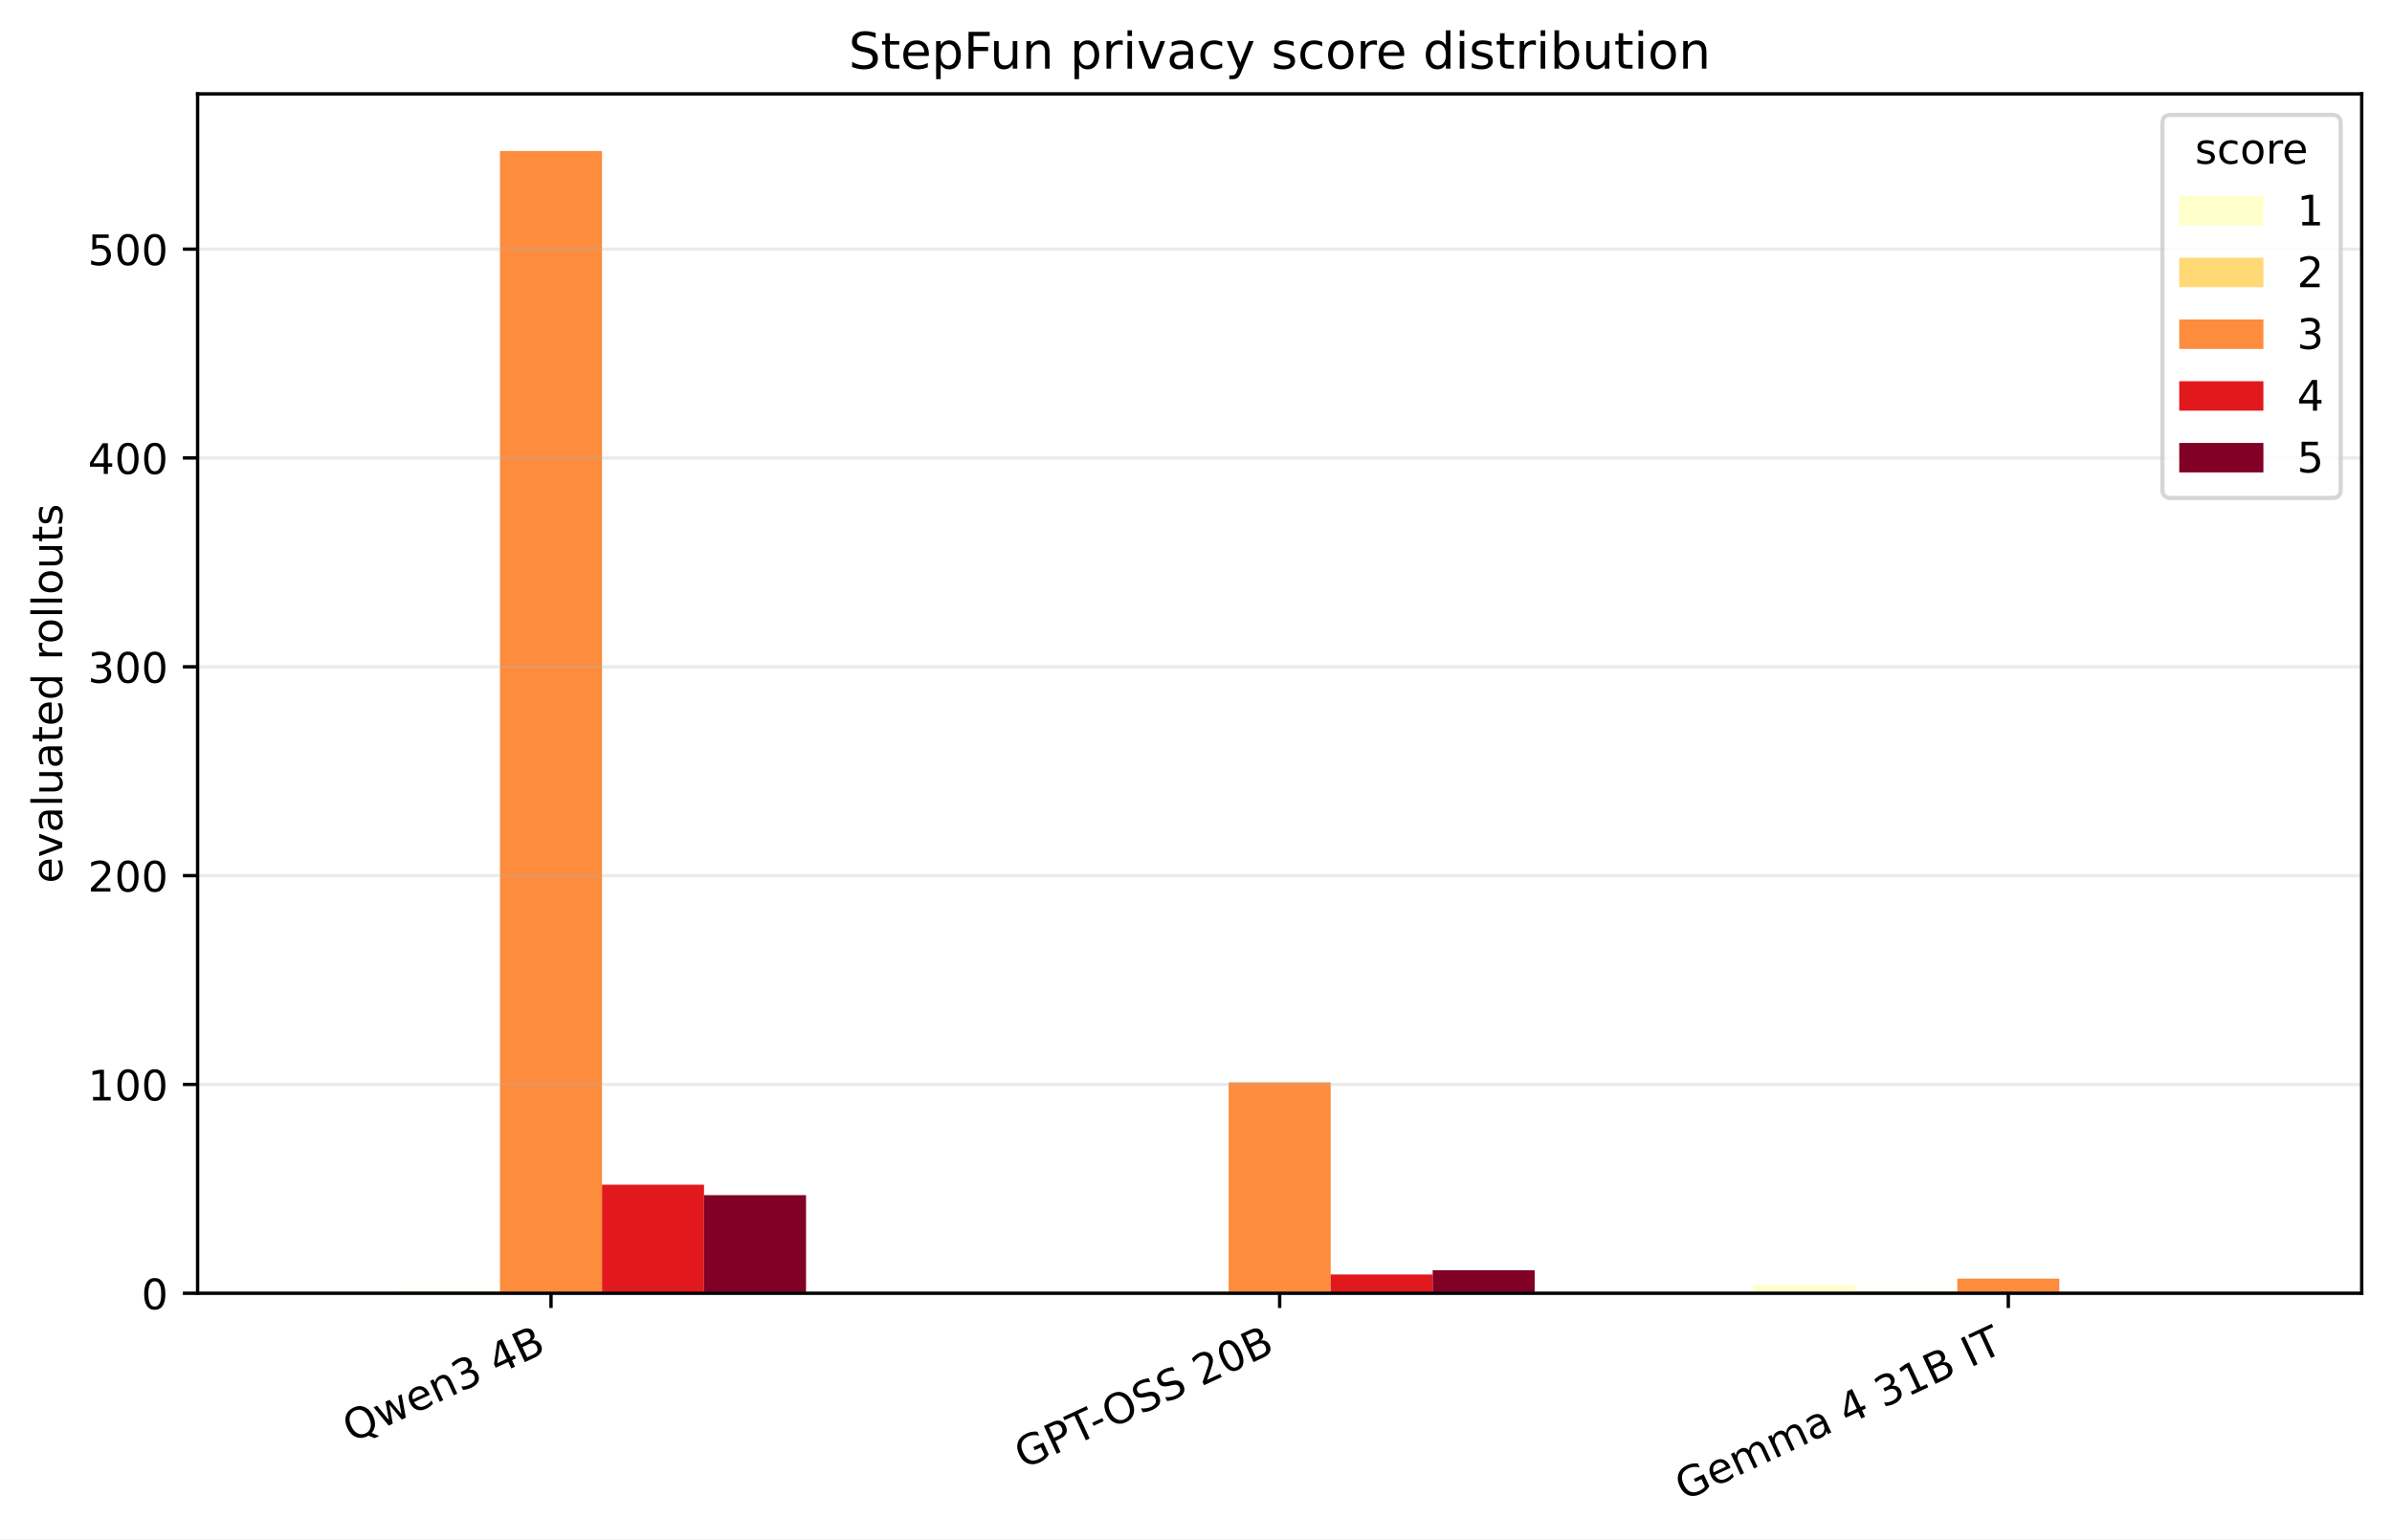
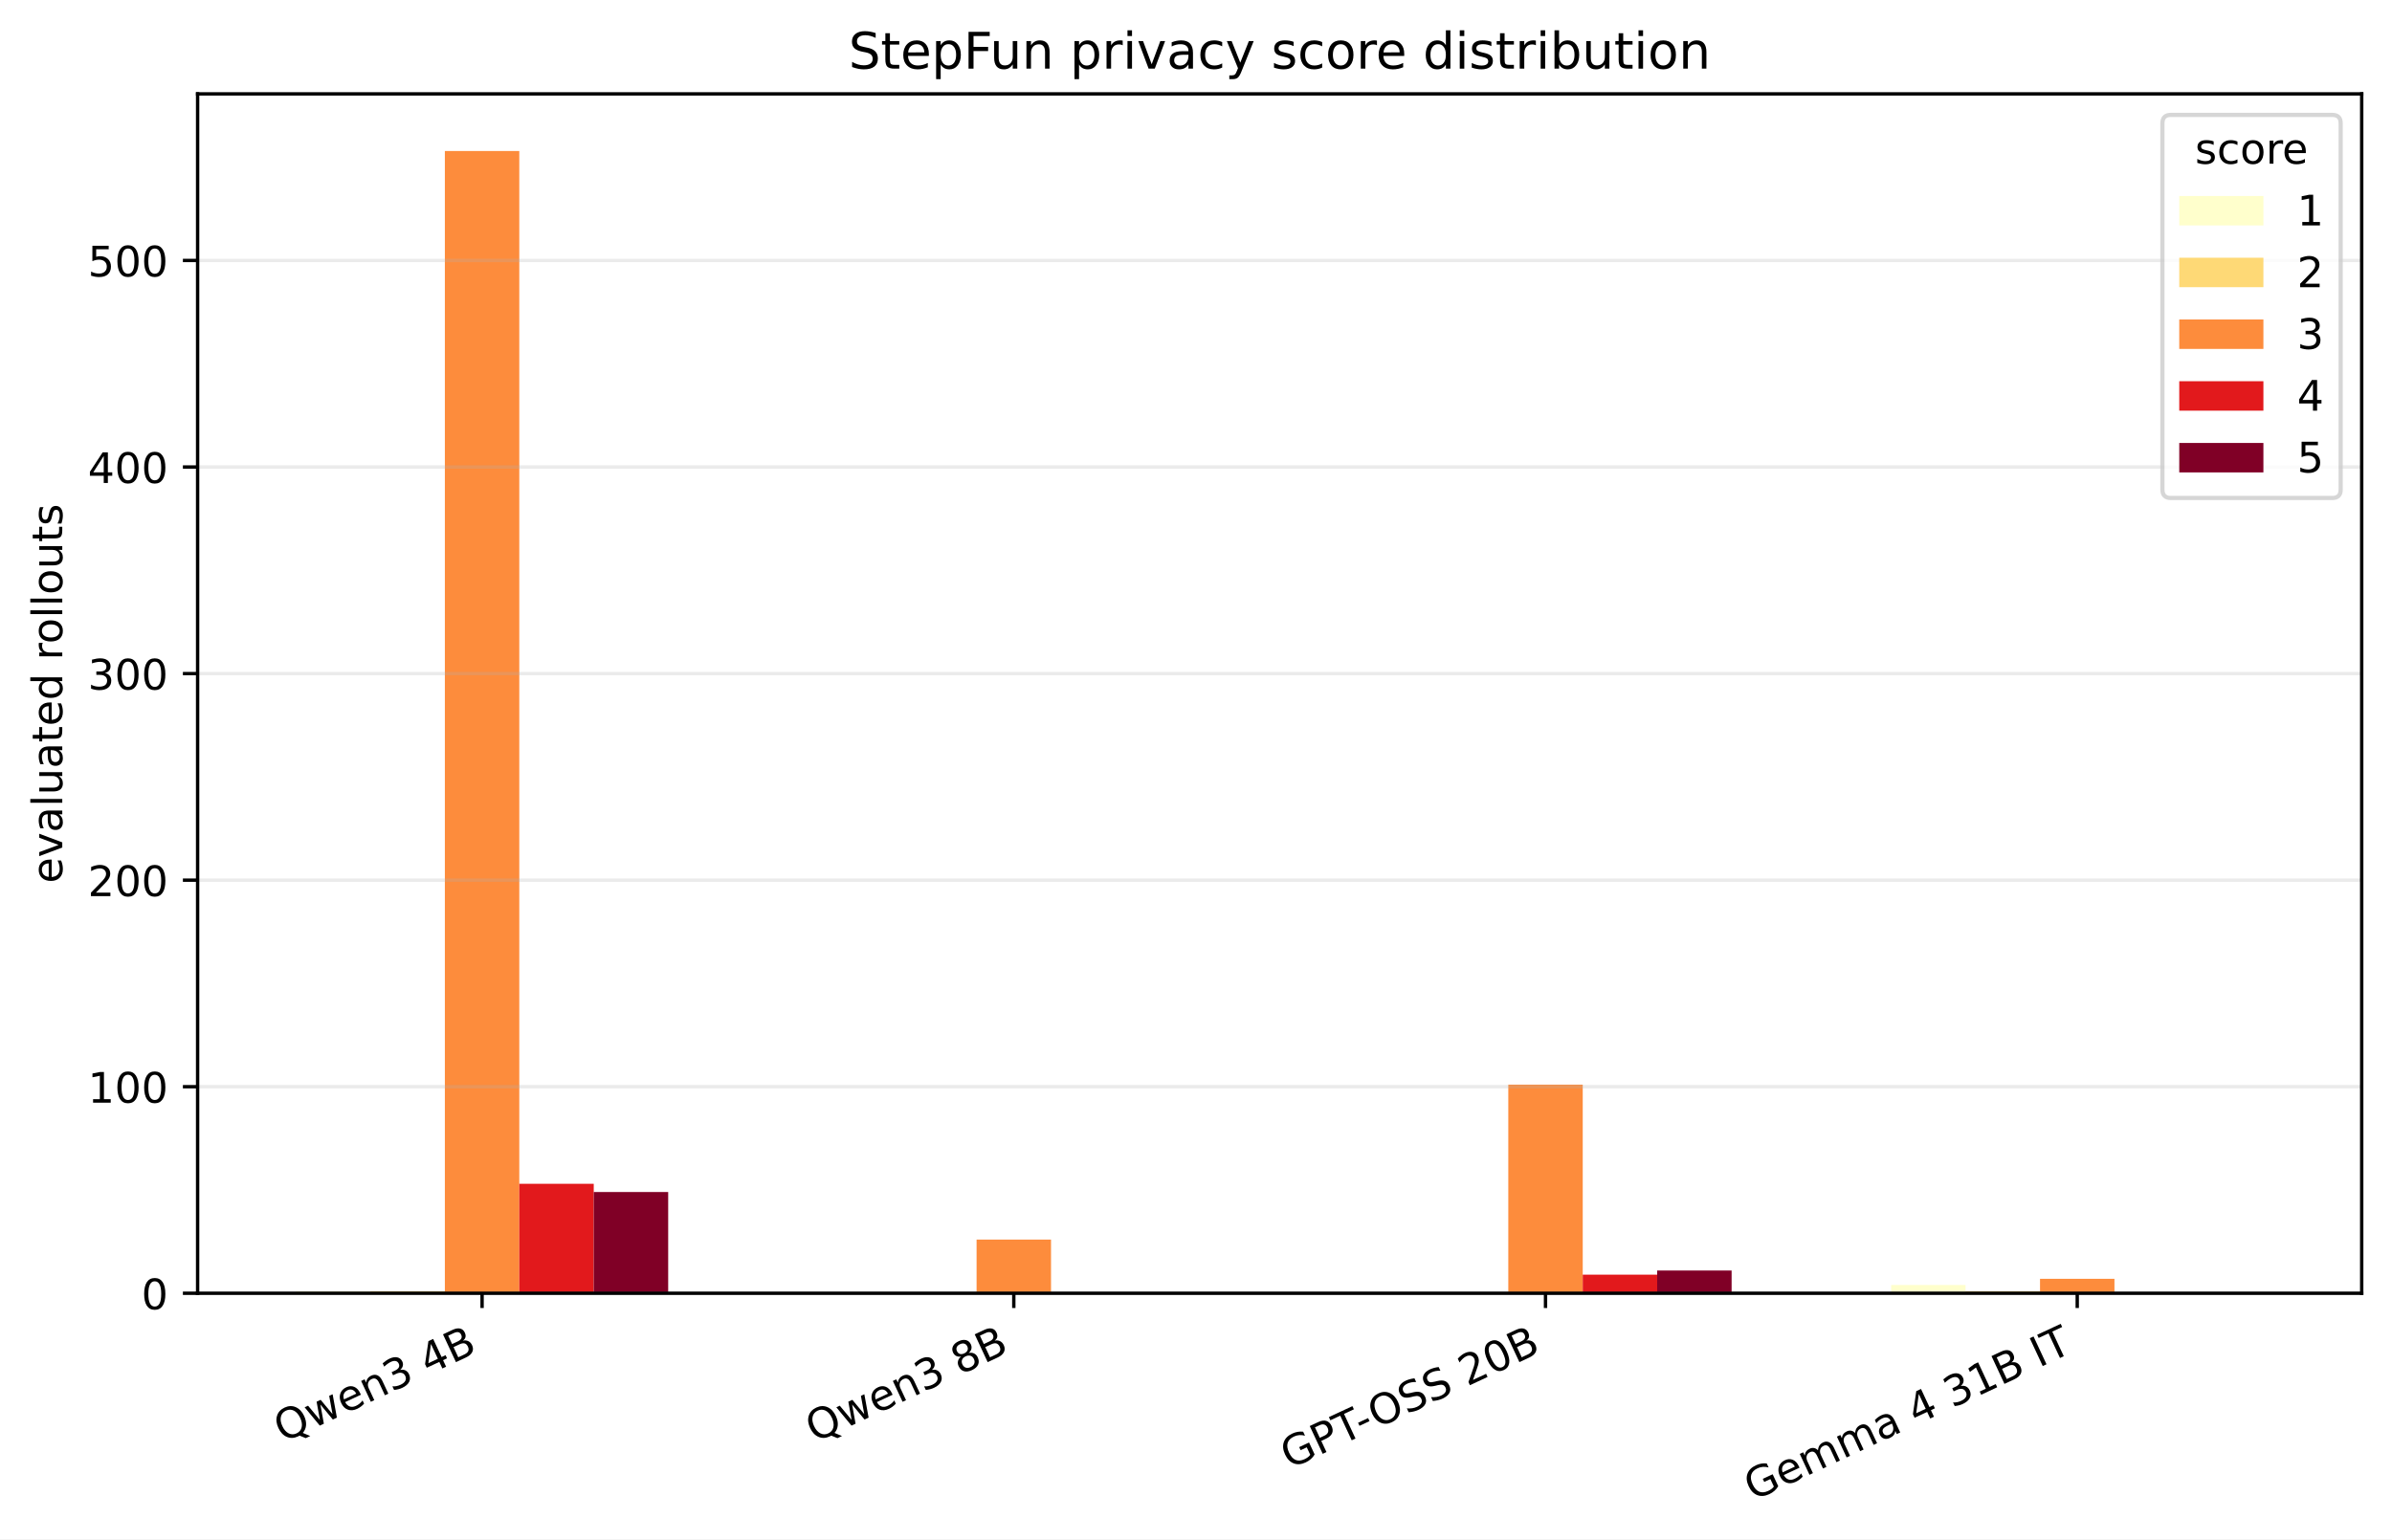
<svg xmlns="http://www.w3.org/2000/svg" xmlns:xlink="http://www.w3.org/1999/xlink" width="568.496pt" height="365.946pt" viewBox="0 0 568.496 365.946" version="1.1">
  <defs>
    <style type="text/css">*{stroke-linejoin: round; stroke-linecap: butt}</style>
  </defs>
  <g id="figure_1">
    <g id="patch_1">
      <path d="M 0 365.946 L 568.496 365.946 L 568.496 0 L 0 0 z " style="fill: #ffffff" />
    </g>
    <g id="axes_1">
      <g id="patch_2">
        <path d="M 46.966 307.453 L 561.296 307.453 L 561.296 22.318 L 46.966 22.318 z " style="fill: #ffffff" />
      </g>
      <g id="patch_3">
-         <path d="M 70.344 307.453 L 94.589 307.453 L 94.589 306.957 L 70.344 306.957 z " clip-path="url(#p5e7001d2d5)" style="fill: #ffffcc" />
+         <path d="M 70.344 307.453 L 88.036 307.453 L 88.036 306.962 L 70.344 306.962 z " clip-path="url(#p0db8770917)" style="fill: #ffffcc" />
      </g>
      <g id="patch_4">
-         <path d="M 243.519 307.453 L 267.764 307.453 L 267.764 307.453 L 243.519 307.453 z " clip-path="url(#p5e7001d2d5)" style="fill: #ffffcc" />
+         <path d="M 196.715 307.453 L 214.407 307.453 L 214.407 307.453 L 196.715 307.453 z " clip-path="url(#p0db8770917)" style="fill: #ffffcc" />
      </g>
      <g id="patch_5">
-         <path d="M 416.694 307.453 L 440.939 307.453 L 440.939 305.468 L 416.694 305.468 z " clip-path="url(#p5e7001d2d5)" style="fill: #ffffcc" />
+         <path d="M 323.086 307.453 L 340.778 307.453 L 340.778 307.453 L 323.086 307.453 z " clip-path="url(#p0db8770917)" style="fill: #ffffcc" />
      </g>
      <g id="patch_6">
-         <path d="M 94.589 307.453 L 118.833 307.453 L 118.833 306.957 L 94.589 306.957 z " clip-path="url(#p5e7001d2d5)" style="fill: #fed976" />
+         <path d="M 449.457 307.453 L 467.149 307.453 L 467.149 305.489 L 449.457 305.489 z " clip-path="url(#p0db8770917)" style="fill: #ffffcc" />
      </g>
      <g id="patch_7">
-         <path d="M 267.764 307.453 L 292.008 307.453 L 292.008 307.453 L 267.764 307.453 z " clip-path="url(#p5e7001d2d5)" style="fill: #fed976" />
+         <path d="M 88.036 307.453 L 105.728 307.453 L 105.728 306.962 L 88.036 306.962 z " clip-path="url(#p0db8770917)" style="fill: #fed976" />
      </g>
      <g id="patch_8">
-         <path d="M 440.939 307.453 L 465.183 307.453 L 465.183 306.957 L 440.939 306.957 z " clip-path="url(#p5e7001d2d5)" style="fill: #fed976" />
+         <path d="M 214.407 307.453 L 232.099 307.453 L 232.099 307.453 L 214.407 307.453 z " clip-path="url(#p0db8770917)" style="fill: #fed976" />
      </g>
      <g id="patch_9">
-         <path d="M 118.833 307.453 L 143.078 307.453 L 143.078 35.896 L 118.833 35.896 z " clip-path="url(#p5e7001d2d5)" style="fill: #fd8c3c" />
+         <path d="M 340.778 307.453 L 358.47 307.453 L 358.47 307.453 L 340.778 307.453 z " clip-path="url(#p0db8770917)" style="fill: #fed976" />
      </g>
      <g id="patch_10">
-         <path d="M 292.008 307.453 L 316.253 307.453 L 316.253 257.312 L 292.008 257.312 z " clip-path="url(#p5e7001d2d5)" style="fill: #fd8c3c" />
+         <path d="M 467.149 307.453 L 484.841 307.453 L 484.841 306.962 L 467.149 306.962 z " clip-path="url(#p0db8770917)" style="fill: #fed976" />
      </g>
      <g id="patch_11">
-         <path d="M 465.183 307.453 L 489.428 307.453 L 489.428 303.978 L 465.183 303.978 z " clip-path="url(#p5e7001d2d5)" style="fill: #fd8c3c" />
+         <path d="M 105.728 307.453 L 123.42 307.453 L 123.42 35.896 L 105.728 35.896 z " clip-path="url(#p0db8770917)" style="fill: #fd8c3c" />
      </g>
      <g id="patch_12">
-         <path d="M 143.078 307.453 L 167.322 307.453 L 167.322 281.638 L 143.078 281.638 z " clip-path="url(#p5e7001d2d5)" style="fill: #e2191c" />
+         <path d="M 232.099 307.453 L 249.791 307.453 L 249.791 294.686 L 232.099 294.686 z " clip-path="url(#p0db8770917)" style="fill: #fd8c3c" />
      </g>
      <g id="patch_13">
-         <path d="M 316.253 307.453 L 340.497 307.453 L 340.497 302.985 L 316.253 302.985 z " clip-path="url(#p5e7001d2d5)" style="fill: #e2191c" />
+         <path d="M 358.47 307.453 L 376.162 307.453 L 376.162 257.856 L 358.47 257.856 z " clip-path="url(#p0db8770917)" style="fill: #fd8c3c" />
      </g>
      <g id="patch_14">
-         <path d="M 489.428 307.453 L 513.672 307.453 L 513.672 307.453 L 489.428 307.453 z " clip-path="url(#p5e7001d2d5)" style="fill: #e2191c" />
+         <path d="M 484.841 307.453 L 502.533 307.453 L 502.533 304.016 L 484.841 304.016 z " clip-path="url(#p0db8770917)" style="fill: #fd8c3c" />
      </g>
      <g id="patch_15">
-         <path d="M 167.322 307.453 L 191.567 307.453 L 191.567 284.12 L 167.322 284.12 z " clip-path="url(#p5e7001d2d5)" style="fill: #800026" />
+         <path d="M 123.42 307.453 L 141.112 307.453 L 141.112 281.427 L 123.42 281.427 z " clip-path="url(#p0db8770917)" style="fill: #e2191c" />
      </g>
      <g id="patch_16">
-         <path d="M 340.497 307.453 L 364.742 307.453 L 364.742 301.992 L 340.497 301.992 z " clip-path="url(#p5e7001d2d5)" style="fill: #800026" />
+         <path d="M 249.791 307.453 L 267.483 307.453 L 267.483 307.453 L 249.791 307.453 z " clip-path="url(#p0db8770917)" style="fill: #e2191c" />
      </g>
      <g id="patch_17">
-         <path d="M 513.672 307.453 L 537.917 307.453 L 537.917 307.453 L 513.672 307.453 z " clip-path="url(#p5e7001d2d5)" style="fill: #800026" />
+         <path d="M 376.162 307.453 L 393.854 307.453 L 393.854 303.034 L 376.162 303.034 z " clip-path="url(#p0db8770917)" style="fill: #e2191c" />
+       </g>
+       <g id="patch_18">
+         <path d="M 502.533 307.453 L 520.225 307.453 L 520.225 307.453 L 502.533 307.453 z " clip-path="url(#p0db8770917)" style="fill: #e2191c" />
+       </g>
+       <g id="patch_19">
+         <path d="M 141.112 307.453 L 158.804 307.453 L 158.804 283.391 L 141.112 283.391 z " clip-path="url(#p0db8770917)" style="fill: #800026" />
+       </g>
+       <g id="patch_20">
+         <path d="M 267.483 307.453 L 285.175 307.453 L 285.175 307.453 L 267.483 307.453 z " clip-path="url(#p0db8770917)" style="fill: #800026" />
+       </g>
+       <g id="patch_21">
+         <path d="M 393.854 307.453 L 411.546 307.453 L 411.546 302.052 L 393.854 302.052 z " clip-path="url(#p0db8770917)" style="fill: #800026" />
+       </g>
+       <g id="patch_22">
+         <path d="M 520.225 307.453 L 537.917 307.453 L 537.917 307.453 L 520.225 307.453 z " clip-path="url(#p0db8770917)" style="fill: #800026" />
      </g>
      <g id="matplotlib.axis_1">
        <g id="xtick_1">
          <g id="line2d_1">
            <defs>
-               <path id="m8b699b1a7e" d="M 0 0 L 0 3.5 " style="stroke: #000000; stroke-width: 0.8" />
+               <path id="mb49052991e" d="M 0 0 L 0 3.5 " style="stroke: #000000; stroke-width: 0.8" />
            </defs>
            <g>
-               <use xlink:href="#m8b699b1a7e" x="130.956" y="307.453" style="stroke: #000000; stroke-width: 0.8" />
+               <use xlink:href="#mb49052991e" x="114.574" y="307.453" style="stroke: #000000; stroke-width: 0.8" />
            </g>
          </g>
          <g id="text_1">
-             <g transform="translate(83.57879 343.0221) rotate(-25) scale(0.1 -0.1)">
+             <g transform="translate(67.19736 343.0221) rotate(-25) scale(0.1 -0.1)">
              <defs>
                <path id="DejaVuSans-51" d="M 2522 4238 Q 1834 4238 1429 3725 Q 1025 3213 1025 2328 Q 1025 1447 1429 934 Q 1834 422 2522 422 Q 3209 422 3611 934 Q 4013 1447 4013 2328 Q 4013 3213 3611 3725 Q 3209 4238 2522 4238 z M 3406 84 L 4238 -825 L 3475 -825 L 2784 -78 Q 2681 -84 2626 -87 Q 2572 -91 2522 -91 Q 1538 -91 948 567 Q 359 1225 359 2328 Q 359 3434 948 4092 Q 1538 4750 2522 4750 Q 3503 4750 4090 4092 Q 4678 3434 4678 2328 Q 4678 1516 4351 937 Q 4025 359 3406 84 z " transform="scale(0.015625)" />
                <path id="DejaVuSans-77" d="M 269 3500 L 844 3500 L 1563 769 L 2278 3500 L 2956 3500 L 3675 769 L 4391 3500 L 4966 3500 L 4050 0 L 3372 0 L 2619 2869 L 1863 0 L 1184 0 L 269 3500 z " transform="scale(0.015625)" />
                <path id="DejaVuSans-65" d="M 3597 1894 L 3597 1613 L 953 1613 Q 991 1019 1311 708 Q 1631 397 2203 397 Q 2534 397 2845 478 Q 3156 559 3463 722 L 3463 178 Q 3153 47 2828 -22 Q 2503 -91 2169 -91 Q 1331 -91 842 396 Q 353 884 353 1716 Q 353 2575 817 3079 Q 1281 3584 2069 3584 Q 2775 3584 3186 3129 Q 3597 2675 3597 1894 z M 3022 2063 Q 3016 2534 2758 2815 Q 2500 3097 2075 3097 Q 1594 3097 1305 2825 Q 1016 2553 972 2059 L 3022 2063 z " transform="scale(0.015625)" />
                <path id="DejaVuSans-6e" d="M 3513 2113 L 3513 0 L 2938 0 L 2938 2094 Q 2938 2591 2744 2837 Q 2550 3084 2163 3084 Q 1697 3084 1428 2787 Q 1159 2491 1159 1978 L 1159 0 L 581 0 L 581 3500 L 1159 3500 L 1159 2956 Q 1366 3272 1645 3428 Q 1925 3584 2291 3584 Q 2894 3584 3203 3211 Q 3513 2838 3513 2113 z " transform="scale(0.015625)" />
                <path id="DejaVuSans-33" d="M 2597 2516 Q 3050 2419 3304 2112 Q 3559 1806 3559 1356 Q 3559 666 3084 287 Q 2609 -91 1734 -91 Q 1441 -91 1130 -33 Q 819 25 488 141 L 488 750 Q 750 597 1062 519 Q 1375 441 1716 441 Q 2309 441 2620 675 Q 2931 909 2931 1356 Q 2931 1769 2642 2001 Q 2353 2234 1838 2234 L 1294 2234 L 1294 2753 L 1863 2753 Q 2328 2753 2575 2939 Q 2822 3125 2822 3475 Q 2822 3834 2567 4026 Q 2313 4219 1838 4219 Q 1578 4219 1281 4162 Q 984 4106 628 3988 L 628 4550 Q 988 4650 1302 4700 Q 1616 4750 1894 4750 Q 2613 4750 3031 4423 Q 3450 4097 3450 3541 Q 3450 3153 3228 2886 Q 3006 2619 2597 2516 z " transform="scale(0.015625)" />
                <path id="DejaVuSans-20" transform="scale(0.015625)" />
                <path id="DejaVuSans-34" d="M 2419 4116 L 825 1625 L 2419 1625 L 2419 4116 z M 2253 4666 L 3047 4666 L 3047 1625 L 3713 1625 L 3713 1100 L 3047 1100 L 3047 0 L 2419 0 L 2419 1100 L 313 1100 L 313 1709 L 2253 4666 z " transform="scale(0.015625)" />
                <path id="DejaVuSans-42" d="M 1259 2228 L 1259 519 L 2272 519 Q 2781 519 3026 730 Q 3272 941 3272 1375 Q 3272 1813 3026 2020 Q 2781 2228 2272 2228 L 1259 2228 z M 1259 4147 L 1259 2741 L 2194 2741 Q 2656 2741 2882 2914 Q 3109 3088 3109 3444 Q 3109 3797 2882 3972 Q 2656 4147 2194 4147 L 1259 4147 z M 628 4666 L 2241 4666 Q 2963 4666 3353 4366 Q 3744 4066 3744 3513 Q 3744 3084 3544 2831 Q 3344 2578 2956 2516 Q 3422 2416 3680 2098 Q 3938 1781 3938 1306 Q 3938 681 3513 340 Q 3088 0 2303 0 L 628 0 L 628 4666 z " transform="scale(0.015625)" />
              </defs>
              <use xlink:href="#DejaVuSans-51" />
              <use xlink:href="#DejaVuSans-77" transform="translate(78.71094 0)" />
              <use xlink:href="#DejaVuSans-65" transform="translate(160.498 0)" />
              <use xlink:href="#DejaVuSans-6e" transform="translate(222.0215 0)" />
              <use xlink:href="#DejaVuSans-33" transform="translate(285.4004 0)" />
              <use xlink:href="#DejaVuSans-20" transform="translate(349.0234 0)" />
              <use xlink:href="#DejaVuSans-34" transform="translate(380.8105 0)" />
              <use xlink:href="#DejaVuSans-42" transform="translate(444.4336 0)" />
            </g>
          </g>
        </g>
        <g id="xtick_2">
          <g id="line2d_2">
            <g>
-               <use xlink:href="#m8b699b1a7e" x="304.131" y="307.453" style="stroke: #000000; stroke-width: 0.8" />
+               <use xlink:href="#mb49052991e" x="240.945" y="307.453" style="stroke: #000000; stroke-width: 0.8" />
            </g>
          </g>
          <g id="text_2">
-             <g transform="translate(243.264 349.3126) rotate(-25) scale(0.1 -0.1)">
+             <g transform="translate(193.5684 343.0221) rotate(-25) scale(0.1 -0.1)">
+               <defs>
+                 <path id="DejaVuSans-38" d="M 2034 2216 Q 1584 2216 1326 1975 Q 1069 1734 1069 1313 Q 1069 891 1326 650 Q 1584 409 2034 409 Q 2484 409 2743 651 Q 3003 894 3003 1313 Q 3003 1734 2745 1975 Q 2488 2216 2034 2216 z M 1403 2484 Q 997 2584 770 2862 Q 544 3141 544 3541 Q 544 4100 942 4425 Q 1341 4750 2034 4750 Q 2731 4750 3128 4425 Q 3525 4100 3525 3541 Q 3525 3141 3298 2862 Q 3072 2584 2669 2484 Q 3125 2378 3379 2068 Q 3634 1759 3634 1313 Q 3634 634 3220 271 Q 2806 -91 2034 -91 Q 1263 -91 848 271 Q 434 634 434 1313 Q 434 1759 690 2068 Q 947 2378 1403 2484 z M 1172 3481 Q 1172 3119 1398 2916 Q 1625 2713 2034 2713 Q 2441 2713 2670 2916 Q 2900 3119 2900 3481 Q 2900 3844 2670 4047 Q 2441 4250 2034 4250 Q 1625 4250 1398 4047 Q 1172 3844 1172 3481 z " transform="scale(0.015625)" />
+               </defs>
+               <use xlink:href="#DejaVuSans-51" />
+               <use xlink:href="#DejaVuSans-77" transform="translate(78.71094 0)" />
+               <use xlink:href="#DejaVuSans-65" transform="translate(160.498 0)" />
+               <use xlink:href="#DejaVuSans-6e" transform="translate(222.0215 0)" />
+               <use xlink:href="#DejaVuSans-33" transform="translate(285.4004 0)" />
+               <use xlink:href="#DejaVuSans-20" transform="translate(349.0234 0)" />
+               <use xlink:href="#DejaVuSans-38" transform="translate(380.8105 0)" />
+               <use xlink:href="#DejaVuSans-42" transform="translate(444.4336 0)" />
+             </g>
+           </g>
+         </g>
+         <g id="xtick_3">
+           <g id="line2d_3">
+             <g>
+               <use xlink:href="#mb49052991e" x="367.316" y="307.453" style="stroke: #000000; stroke-width: 0.8" />
+             </g>
+           </g>
+           <g id="text_3">
+             <g transform="translate(306.4496 349.3126) rotate(-25) scale(0.1 -0.1)">
              <defs>
                <path id="DejaVuSans-47" d="M 3809 666 L 3809 1919 L 2778 1919 L 2778 2438 L 4434 2438 L 4434 434 Q 4069 175 3628 42 Q 3188 -91 2688 -91 Q 1594 -91 976 548 Q 359 1188 359 2328 Q 359 3472 976 4111 Q 1594 4750 2688 4750 Q 3144 4750 3555 4637 Q 3966 4525 4313 4306 L 4313 3634 Q 3963 3931 3569 4081 Q 3175 4231 2741 4231 Q 1884 4231 1454 3753 Q 1025 3275 1025 2328 Q 1025 1384 1454 906 Q 1884 428 2741 428 Q 3075 428 3337 486 Q 3600 544 3809 666 z " transform="scale(0.015625)" />
                <path id="DejaVuSans-50" d="M 1259 4147 L 1259 2394 L 2053 2394 Q 2494 2394 2734 2622 Q 2975 2850 2975 3272 Q 2975 3691 2734 3919 Q 2494 4147 2053 4147 L 1259 4147 z M 628 4666 L 2053 4666 Q 2838 4666 3239 4311 Q 3641 3956 3641 3272 Q 3641 2581 3239 2228 Q 2838 1875 2053 1875 L 1259 1875 L 1259 0 L 628 0 L 628 4666 z " transform="scale(0.015625)" />
                <path id="DejaVuSans-54" d="M -19 4666 L 3928 4666 L 3928 4134 L 2272 4134 L 2272 0 L 1638 0 L 1638 4134 L -19 4134 L -19 4666 z " transform="scale(0.015625)" />
                <path id="DejaVuSans-2d" d="M 313 2009 L 1997 2009 L 1997 1497 L 313 1497 L 313 2009 z " transform="scale(0.015625)" />
                <path id="DejaVuSans-4f" d="M 2522 4238 Q 1834 4238 1429 3725 Q 1025 3213 1025 2328 Q 1025 1447 1429 934 Q 1834 422 2522 422 Q 3209 422 3611 934 Q 4013 1447 4013 2328 Q 4013 3213 3611 3725 Q 3209 4238 2522 4238 z M 2522 4750 Q 3503 4750 4090 4092 Q 4678 3434 4678 2328 Q 4678 1225 4090 567 Q 3503 -91 2522 -91 Q 1538 -91 948 565 Q 359 1222 359 2328 Q 359 3434 948 4092 Q 1538 4750 2522 4750 z " transform="scale(0.015625)" />
                <path id="DejaVuSans-53" d="M 3425 4513 L 3425 3897 Q 3066 4069 2747 4153 Q 2428 4238 2131 4238 Q 1616 4238 1336 4038 Q 1056 3838 1056 3469 Q 1056 3159 1242 3001 Q 1428 2844 1947 2747 L 2328 2669 Q 3034 2534 3370 2195 Q 3706 1856 3706 1288 Q 3706 609 3251 259 Q 2797 -91 1919 -91 Q 1588 -91 1214 -16 Q 841 59 441 206 L 441 856 Q 825 641 1194 531 Q 1563 422 1919 422 Q 2459 422 2753 634 Q 3047 847 3047 1241 Q 3047 1584 2836 1778 Q 2625 1972 2144 2069 L 1759 2144 Q 1053 2284 737 2584 Q 422 2884 422 3419 Q 422 4038 858 4394 Q 1294 4750 2059 4750 Q 2388 4750 2728 4690 Q 3069 4631 3425 4513 z " transform="scale(0.015625)" />
                <path id="DejaVuSans-32" d="M 1228 531 L 3431 531 L 3431 0 L 469 0 L 469 531 Q 828 903 1448 1529 Q 2069 2156 2228 2338 Q 2531 2678 2651 2914 Q 2772 3150 2772 3378 Q 2772 3750 2511 3984 Q 2250 4219 1831 4219 Q 1534 4219 1204 4116 Q 875 4013 500 3803 L 500 4441 Q 881 4594 1212 4672 Q 1544 4750 1819 4750 Q 2544 4750 2975 4387 Q 3406 4025 3406 3419 Q 3406 3131 3298 2873 Q 3191 2616 2906 2266 Q 2828 2175 2409 1742 Q 1991 1309 1228 531 z " transform="scale(0.015625)" />
                <path id="DejaVuSans-30" d="M 2034 4250 Q 1547 4250 1301 3770 Q 1056 3291 1056 2328 Q 1056 1369 1301 889 Q 1547 409 2034 409 Q 2525 409 2770 889 Q 3016 1369 3016 2328 Q 3016 3291 2770 3770 Q 2525 4250 2034 4250 z M 2034 4750 Q 2819 4750 3233 4129 Q 3647 3509 3647 2328 Q 3647 1150 3233 529 Q 2819 -91 2034 -91 Q 1250 -91 836 529 Q 422 1150 422 2328 Q 422 3509 836 4129 Q 1250 4750 2034 4750 z " transform="scale(0.015625)" />
              </defs>
              <use xlink:href="#DejaVuSans-47" />
              <use xlink:href="#DejaVuSans-50" transform="translate(77.49023 0)" />
              <use xlink:href="#DejaVuSans-54" transform="translate(137.793 0)" />
              <use xlink:href="#DejaVuSans-2d" transform="translate(189.752 0)" />
              <use xlink:href="#DejaVuSans-4f" transform="translate(228.5859 0)" />
              <use xlink:href="#DejaVuSans-53" transform="translate(307.2969 0)" />
              <use xlink:href="#DejaVuSans-53" transform="translate(370.7734 0)" />
              <use xlink:href="#DejaVuSans-20" transform="translate(434.25 0)" />
              <use xlink:href="#DejaVuSans-32" transform="translate(466.0371 0)" />
              <use xlink:href="#DejaVuSans-30" transform="translate(529.6602 0)" />
              <use xlink:href="#DejaVuSans-42" transform="translate(593.2832 0)" />
            </g>
          </g>
        </g>
-         <g id="xtick_3">
-           <g id="line2d_3">
-             <g>
-               <use xlink:href="#m8b699b1a7e" x="477.306" y="307.453" style="stroke: #000000; stroke-width: 0.8" />
-             </g>
-           </g>
-           <g id="text_3">
-             <g transform="translate(400.2502 356.8616) rotate(-25) scale(0.1 -0.1)">
+         <g id="xtick_4">
+           <g id="line2d_4">
+             <g>
+               <use xlink:href="#mb49052991e" x="493.687" y="307.453" style="stroke: #000000; stroke-width: 0.8" />
+             </g>
+           </g>
+           <g id="text_4">
+             <g transform="translate(416.6316 356.8616) rotate(-25) scale(0.1 -0.1)">
              <defs>
                <path id="DejaVuSans-6d" d="M 3328 2828 Q 3544 3216 3844 3400 Q 4144 3584 4550 3584 Q 5097 3584 5394 3201 Q 5691 2819 5691 2113 L 5691 0 L 5113 0 L 5113 2094 Q 5113 2597 4934 2840 Q 4756 3084 4391 3084 Q 3944 3084 3684 2787 Q 3425 2491 3425 1978 L 3425 0 L 2847 0 L 2847 2094 Q 2847 2600 2669 2842 Q 2491 3084 2119 3084 Q 1678 3084 1418 2786 Q 1159 2488 1159 1978 L 1159 0 L 581 0 L 581 3500 L 1159 3500 L 1159 2956 Q 1356 3278 1631 3431 Q 1906 3584 2284 3584 Q 2666 3584 2933 3390 Q 3200 3197 3328 2828 z " transform="scale(0.015625)" />
                <path id="DejaVuSans-61" d="M 2194 1759 Q 1497 1759 1228 1600 Q 959 1441 959 1056 Q 959 750 1161 570 Q 1363 391 1709 391 Q 2188 391 2477 730 Q 2766 1069 2766 1631 L 2766 1759 L 2194 1759 z M 3341 1997 L 3341 0 L 2766 0 L 2766 531 Q 2569 213 2275 61 Q 1981 -91 1556 -91 Q 1019 -91 701 211 Q 384 513 384 1019 Q 384 1609 779 1909 Q 1175 2209 1959 2209 L 2766 2209 L 2766 2266 Q 2766 2663 2505 2880 Q 2244 3097 1772 3097 Q 1472 3097 1187 3025 Q 903 2953 641 2809 L 641 3341 Q 956 3463 1253 3523 Q 1550 3584 1831 3584 Q 2591 3584 2966 3190 Q 3341 2797 3341 1997 z " transform="scale(0.015625)" />
                <path id="DejaVuSans-31" d="M 794 531 L 1825 531 L 1825 4091 L 703 3866 L 703 4441 L 1819 4666 L 2450 4666 L 2450 531 L 3481 531 L 3481 0 L 794 0 L 794 531 z " transform="scale(0.015625)" />
                <path id="DejaVuSans-49" d="M 628 4666 L 1259 4666 L 1259 0 L 628 0 L 628 4666 z " transform="scale(0.015625)" />
              </defs>
              <use xlink:href="#DejaVuSans-47" />
              <use xlink:href="#DejaVuSans-65" transform="translate(77.49023 0)" />
              <use xlink:href="#DejaVuSans-6d" transform="translate(139.0137 0)" />
              <use xlink:href="#DejaVuSans-6d" transform="translate(236.4258 0)" />
              <use xlink:href="#DejaVuSans-61" transform="translate(333.8379 0)" />
              <use xlink:href="#DejaVuSans-20" transform="translate(395.1172 0)" />
              <use xlink:href="#DejaVuSans-34" transform="translate(426.9043 0)" />
              <use xlink:href="#DejaVuSans-20" transform="translate(490.5273 0)" />
              <use xlink:href="#DejaVuSans-33" transform="translate(522.3145 0)" />
              <use xlink:href="#DejaVuSans-31" transform="translate(585.9375 0)" />
              <use xlink:href="#DejaVuSans-42" transform="translate(649.5605 0)" />
              <use xlink:href="#DejaVuSans-20" transform="translate(718.1641 0)" />
              <use xlink:href="#DejaVuSans-49" transform="translate(749.9512 0)" />
              <use xlink:href="#DejaVuSans-54" transform="translate(779.4434 0)" />
            </g>
          </g>
        </g>
      </g>
      <g id="matplotlib.axis_2">
        <g id="ytick_1">
-           <g id="line2d_4">
-             <path d="M 46.966 307.453 L 561.296 307.453 " clip-path="url(#p5e7001d2d5)" style="fill: none; stroke: #b0b0b0; stroke-opacity: 0.25; stroke-width: 0.8; stroke-linecap: square" />
-           </g>
          <g id="line2d_5">
+             <path d="M 46.966 307.453 L 561.296 307.453 " clip-path="url(#p0db8770917)" style="fill: none; stroke: #b0b0b0; stroke-opacity: 0.25; stroke-width: 0.8; stroke-linecap: square" />
+           </g>
+           <g id="line2d_6">
            <defs>
-               <path id="m3a642d892b" d="M 0 0 L -3.5 0 " style="stroke: #000000; stroke-width: 0.8" />
+               <path id="m60392be329" d="M 0 0 L -3.5 0 " style="stroke: #000000; stroke-width: 0.8" />
            </defs>
            <g>
-               <use xlink:href="#m3a642d892b" x="46.966" y="307.453" style="stroke: #000000; stroke-width: 0.8" />
-             </g>
-           </g>
-           <g id="text_4">
+               <use xlink:href="#m60392be329" x="46.966" y="307.453" style="stroke: #000000; stroke-width: 0.8" />
+             </g>
+           </g>
+           <g id="text_5">
            <g transform="translate(33.60312 311.2525) scale(0.1 -0.1)">
              <use xlink:href="#DejaVuSans-30" />
            </g>
          </g>
        </g>
        <g id="ytick_2">
-           <g id="line2d_6">
-             <path d="M 46.966 257.808 L 561.296 257.808 " clip-path="url(#p5e7001d2d5)" style="fill: none; stroke: #b0b0b0; stroke-opacity: 0.25; stroke-width: 0.8; stroke-linecap: square" />
-           </g>
          <g id="line2d_7">
-             <g>
-               <use xlink:href="#m3a642d892b" x="46.966" y="257.808" style="stroke: #000000; stroke-width: 0.8" />
-             </g>
-           </g>
-           <g id="text_5">
-             <g transform="translate(20.87813 261.6077) scale(0.1 -0.1)">
+             <path d="M 46.966 258.347 L 561.296 258.347 " clip-path="url(#p0db8770917)" style="fill: none; stroke: #b0b0b0; stroke-opacity: 0.25; stroke-width: 0.8; stroke-linecap: square" />
+           </g>
+           <g id="line2d_8">
+             <g>
+               <use xlink:href="#m60392be329" x="46.966" y="258.347" style="stroke: #000000; stroke-width: 0.8" />
+             </g>
+           </g>
+           <g id="text_6">
+             <g transform="translate(20.87813 262.1463) scale(0.1 -0.1)">
              <use xlink:href="#DejaVuSans-31" />
              <use xlink:href="#DejaVuSans-30" transform="translate(63.62305 0)" />
              <use xlink:href="#DejaVuSans-30" transform="translate(127.2461 0)" />
            </g>
          </g>
        </g>
        <g id="ytick_3">
-           <g id="line2d_8">
-             <path d="M 46.966 208.164 L 561.296 208.164 " clip-path="url(#p5e7001d2d5)" style="fill: none; stroke: #b0b0b0; stroke-opacity: 0.25; stroke-width: 0.8; stroke-linecap: square" />
-           </g>
          <g id="line2d_9">
-             <g>
-               <use xlink:href="#m3a642d892b" x="46.966" y="208.164" style="stroke: #000000; stroke-width: 0.8" />
-             </g>
-           </g>
-           <g id="text_6">
-             <g transform="translate(20.87813 211.9628) scale(0.1 -0.1)">
+             <path d="M 46.966 209.241 L 561.296 209.241 " clip-path="url(#p0db8770917)" style="fill: none; stroke: #b0b0b0; stroke-opacity: 0.25; stroke-width: 0.8; stroke-linecap: square" />
+           </g>
+           <g id="line2d_10">
+             <g>
+               <use xlink:href="#m60392be329" x="46.966" y="209.241" style="stroke: #000000; stroke-width: 0.8" />
+             </g>
+           </g>
+           <g id="text_7">
+             <g transform="translate(20.87813 213.0401) scale(0.1 -0.1)">
              <use xlink:href="#DejaVuSans-32" />
              <use xlink:href="#DejaVuSans-30" transform="translate(63.62305 0)" />
              <use xlink:href="#DejaVuSans-30" transform="translate(127.2461 0)" />
            </g>
          </g>
        </g>
        <g id="ytick_4">
-           <g id="line2d_10">
-             <path d="M 46.966 158.519 L 561.296 158.519 " clip-path="url(#p5e7001d2d5)" style="fill: none; stroke: #b0b0b0; stroke-opacity: 0.25; stroke-width: 0.8; stroke-linecap: square" />
-           </g>
          <g id="line2d_11">
-             <g>
-               <use xlink:href="#m3a642d892b" x="46.966" y="158.519" style="stroke: #000000; stroke-width: 0.8" />
-             </g>
-           </g>
-           <g id="text_7">
-             <g transform="translate(20.87813 162.318) scale(0.1 -0.1)">
+             <path d="M 46.966 160.135 L 561.296 160.135 " clip-path="url(#p0db8770917)" style="fill: none; stroke: #b0b0b0; stroke-opacity: 0.25; stroke-width: 0.8; stroke-linecap: square" />
+           </g>
+           <g id="line2d_12">
+             <g>
+               <use xlink:href="#m60392be329" x="46.966" y="160.135" style="stroke: #000000; stroke-width: 0.8" />
+             </g>
+           </g>
+           <g id="text_8">
+             <g transform="translate(20.87813 163.9339) scale(0.1 -0.1)">
              <use xlink:href="#DejaVuSans-33" />
              <use xlink:href="#DejaVuSans-30" transform="translate(63.62305 0)" />
              <use xlink:href="#DejaVuSans-30" transform="translate(127.2461 0)" />
            </g>
          </g>
        </g>
        <g id="ytick_5">
-           <g id="line2d_12">
-             <path d="M 46.966 108.874 L 561.296 108.874 " clip-path="url(#p5e7001d2d5)" style="fill: none; stroke: #b0b0b0; stroke-opacity: 0.25; stroke-width: 0.8; stroke-linecap: square" />
-           </g>
          <g id="line2d_13">
-             <g>
-               <use xlink:href="#m3a642d892b" x="46.966" y="108.874" style="stroke: #000000; stroke-width: 0.8" />
-             </g>
-           </g>
-           <g id="text_8">
-             <g transform="translate(20.87813 112.6731) scale(0.1 -0.1)">
+             <path d="M 46.966 111.028 L 561.296 111.028 " clip-path="url(#p0db8770917)" style="fill: none; stroke: #b0b0b0; stroke-opacity: 0.25; stroke-width: 0.8; stroke-linecap: square" />
+           </g>
+           <g id="line2d_14">
+             <g>
+               <use xlink:href="#m60392be329" x="46.966" y="111.028" style="stroke: #000000; stroke-width: 0.8" />
+             </g>
+           </g>
+           <g id="text_9">
+             <g transform="translate(20.87813 114.8277) scale(0.1 -0.1)">
              <use xlink:href="#DejaVuSans-34" />
              <use xlink:href="#DejaVuSans-30" transform="translate(63.62305 0)" />
              <use xlink:href="#DejaVuSans-30" transform="translate(127.2461 0)" />
            </g>
          </g>
        </g>
        <g id="ytick_6">
-           <g id="line2d_14">
-             <path d="M 46.966 59.229 L 561.296 59.229 " clip-path="url(#p5e7001d2d5)" style="fill: none; stroke: #b0b0b0; stroke-opacity: 0.25; stroke-width: 0.8; stroke-linecap: square" />
-           </g>
          <g id="line2d_15">
-             <g>
-               <use xlink:href="#m3a642d892b" x="46.966" y="59.229" style="stroke: #000000; stroke-width: 0.8" />
-             </g>
-           </g>
-           <g id="text_9">
-             <g transform="translate(20.87813 63.02829) scale(0.1 -0.1)">
+             <path d="M 46.966 61.922 L 561.296 61.922 " clip-path="url(#p0db8770917)" style="fill: none; stroke: #b0b0b0; stroke-opacity: 0.25; stroke-width: 0.8; stroke-linecap: square" />
+           </g>
+           <g id="line2d_16">
+             <g>
+               <use xlink:href="#m60392be329" x="46.966" y="61.922" style="stroke: #000000; stroke-width: 0.8" />
+             </g>
+           </g>
+           <g id="text_10">
+             <g transform="translate(20.87813 65.7215) scale(0.1 -0.1)">
              <defs>
                <path id="DejaVuSans-35" d="M 691 4666 L 3169 4666 L 3169 4134 L 1269 4134 L 1269 2991 Q 1406 3038 1543 3061 Q 1681 3084 1819 3084 Q 2600 3084 3056 2656 Q 3513 2228 3513 1497 Q 3513 744 3044 326 Q 2575 -91 1722 -91 Q 1428 -91 1123 -41 Q 819 9 494 109 L 494 744 Q 775 591 1075 516 Q 1375 441 1709 441 Q 2250 441 2565 725 Q 2881 1009 2881 1497 Q 2881 1984 2565 2268 Q 2250 2553 1709 2553 Q 1456 2553 1204 2497 Q 953 2441 691 2322 L 691 4666 z " transform="scale(0.015625)" />
              </defs>
              <use xlink:href="#DejaVuSans-35" />
              <use xlink:href="#DejaVuSans-30" transform="translate(63.62305 0)" />
              <use xlink:href="#DejaVuSans-30" transform="translate(127.2461 0)" />
            </g>
          </g>
        </g>
-         <g id="text_10">
+         <g id="text_11">
          <g transform="translate(14.79844 209.981) rotate(-90) scale(0.1 -0.1)">
            <defs>
              <path id="DejaVuSans-76" d="M 191 3500 L 800 3500 L 1894 563 L 2988 3500 L 3597 3500 L 2284 0 L 1503 0 L 191 3500 z " transform="scale(0.015625)" />
              <path id="DejaVuSans-6c" d="M 603 4863 L 1178 4863 L 1178 0 L 603 0 L 603 4863 z " transform="scale(0.015625)" />
              <path id="DejaVuSans-75" d="M 544 1381 L 544 3500 L 1119 3500 L 1119 1403 Q 1119 906 1312 657 Q 1506 409 1894 409 Q 2359 409 2629 706 Q 2900 1003 2900 1516 L 2900 3500 L 3475 3500 L 3475 0 L 2900 0 L 2900 538 Q 2691 219 2414 64 Q 2138 -91 1772 -91 Q 1169 -91 856 284 Q 544 659 544 1381 z M 1991 3584 L 1991 3584 z " transform="scale(0.015625)" />
              <path id="DejaVuSans-74" d="M 1172 4494 L 1172 3500 L 2356 3500 L 2356 3053 L 1172 3053 L 1172 1153 Q 1172 725 1289 603 Q 1406 481 1766 481 L 2356 481 L 2356 0 L 1766 0 Q 1100 0 847 248 Q 594 497 594 1153 L 594 3053 L 172 3053 L 172 3500 L 594 3500 L 594 4494 L 1172 4494 z " transform="scale(0.015625)" />
              <path id="DejaVuSans-64" d="M 2906 2969 L 2906 4863 L 3481 4863 L 3481 0 L 2906 0 L 2906 525 Q 2725 213 2448 61 Q 2172 -91 1784 -91 Q 1150 -91 751 415 Q 353 922 353 1747 Q 353 2572 751 3078 Q 1150 3584 1784 3584 Q 2172 3584 2448 3432 Q 2725 3281 2906 2969 z M 947 1747 Q 947 1113 1208 752 Q 1469 391 1925 391 Q 2381 391 2643 752 Q 2906 1113 2906 1747 Q 2906 2381 2643 2742 Q 2381 3103 1925 3103 Q 1469 3103 1208 2742 Q 947 2381 947 1747 z " transform="scale(0.015625)" />
              <path id="DejaVuSans-72" d="M 2631 2963 Q 2534 3019 2420 3045 Q 2306 3072 2169 3072 Q 1681 3072 1420 2755 Q 1159 2438 1159 1844 L 1159 0 L 581 0 L 581 3500 L 1159 3500 L 1159 2956 Q 1341 3275 1631 3429 Q 1922 3584 2338 3584 Q 2397 3584 2469 3576 Q 2541 3569 2628 3553 L 2631 2963 z " transform="scale(0.015625)" />
              <path id="DejaVuSans-6f" d="M 1959 3097 Q 1497 3097 1228 2736 Q 959 2375 959 1747 Q 959 1119 1226 758 Q 1494 397 1959 397 Q 2419 397 2687 759 Q 2956 1122 2956 1747 Q 2956 2369 2687 2733 Q 2419 3097 1959 3097 z M 1959 3584 Q 2709 3584 3137 3096 Q 3566 2609 3566 1747 Q 3566 888 3137 398 Q 2709 -91 1959 -91 Q 1206 -91 779 398 Q 353 888 353 1747 Q 353 2609 779 3096 Q 1206 3584 1959 3584 z " transform="scale(0.015625)" />
              <path id="DejaVuSans-73" d="M 2834 3397 L 2834 2853 Q 2591 2978 2328 3040 Q 2066 3103 1784 3103 Q 1356 3103 1142 2972 Q 928 2841 928 2578 Q 928 2378 1081 2264 Q 1234 2150 1697 2047 L 1894 2003 Q 2506 1872 2764 1633 Q 3022 1394 3022 966 Q 3022 478 2636 193 Q 2250 -91 1575 -91 Q 1294 -91 989 -36 Q 684 19 347 128 L 347 722 Q 666 556 975 473 Q 1284 391 1588 391 Q 1994 391 2212 530 Q 2431 669 2431 922 Q 2431 1156 2273 1281 Q 2116 1406 1581 1522 L 1381 1569 Q 847 1681 609 1914 Q 372 2147 372 2553 Q 372 3047 722 3315 Q 1072 3584 1716 3584 Q 2034 3584 2315 3537 Q 2597 3491 2834 3397 z " transform="scale(0.015625)" />
            </defs>
            <use xlink:href="#DejaVuSans-65" />
            <use xlink:href="#DejaVuSans-76" transform="translate(61.52344 0)" />
            <use xlink:href="#DejaVuSans-61" transform="translate(120.7031 0)" />
            <use xlink:href="#DejaVuSans-6c" transform="translate(181.9824 0)" />
            <use xlink:href="#DejaVuSans-75" transform="translate(209.7656 0)" />
            <use xlink:href="#DejaVuSans-61" transform="translate(273.1445 0)" />
            <use xlink:href="#DejaVuSans-74" transform="translate(334.4238 0)" />
            <use xlink:href="#DejaVuSans-65" transform="translate(373.6328 0)" />
            <use xlink:href="#DejaVuSans-64" transform="translate(435.1562 0)" />
            <use xlink:href="#DejaVuSans-20" transform="translate(498.6328 0)" />
            <use xlink:href="#DejaVuSans-72" transform="translate(530.4199 0)" />
            <use xlink:href="#DejaVuSans-6f" transform="translate(569.2832 0)" />
            <use xlink:href="#DejaVuSans-6c" transform="translate(630.4648 0)" />
            <use xlink:href="#DejaVuSans-6c" transform="translate(658.248 0)" />
            <use xlink:href="#DejaVuSans-6f" transform="translate(686.0312 0)" />
            <use xlink:href="#DejaVuSans-75" transform="translate(747.2129 0)" />
            <use xlink:href="#DejaVuSans-74" transform="translate(810.5918 0)" />
            <use xlink:href="#DejaVuSans-73" transform="translate(849.8008 0)" />
          </g>
        </g>
      </g>
-       <g id="patch_18">
+       <g id="patch_23">
        <path d="M 46.966 307.453 L 46.966 22.318 " style="fill: none; stroke: #000000; stroke-width: 0.8; stroke-linejoin: miter; stroke-linecap: square" />
      </g>
-       <g id="patch_19">
+       <g id="patch_24">
        <path d="M 561.296 307.453 L 561.296 22.318 " style="fill: none; stroke: #000000; stroke-width: 0.8; stroke-linejoin: miter; stroke-linecap: square" />
      </g>
-       <g id="patch_20">
+       <g id="patch_25">
        <path d="M 46.966 307.453 L 561.296 307.453 " style="fill: none; stroke: #000000; stroke-width: 0.8; stroke-linejoin: miter; stroke-linecap: square" />
      </g>
-       <g id="patch_21">
+       <g id="patch_26">
        <path d="M 46.966 22.318 L 561.296 22.318 " style="fill: none; stroke: #000000; stroke-width: 0.8; stroke-linejoin: miter; stroke-linecap: square" />
      </g>
-       <g id="text_11">
+       <g id="text_12">
        <g transform="translate(201.69 16.31812) scale(0.12 -0.12)">
          <defs>
            <path id="DejaVuSans-70" d="M 1159 525 L 1159 -1331 L 581 -1331 L 581 3500 L 1159 3500 L 1159 2969 Q 1341 3281 1617 3432 Q 1894 3584 2278 3584 Q 2916 3584 3314 3078 Q 3713 2572 3713 1747 Q 3713 922 3314 415 Q 2916 -91 2278 -91 Q 1894 -91 1617 61 Q 1341 213 1159 525 z M 3116 1747 Q 3116 2381 2855 2742 Q 2594 3103 2138 3103 Q 1681 3103 1420 2742 Q 1159 2381 1159 1747 Q 1159 1113 1420 752 Q 1681 391 2138 391 Q 2594 391 2855 752 Q 3116 1113 3116 1747 z " transform="scale(0.015625)" />
            <path id="DejaVuSans-46" d="M 628 4666 L 3309 4666 L 3309 4134 L 1259 4134 L 1259 2759 L 3109 2759 L 3109 2228 L 1259 2228 L 1259 0 L 628 0 L 628 4666 z " transform="scale(0.015625)" />
            <path id="DejaVuSans-69" d="M 603 3500 L 1178 3500 L 1178 0 L 603 0 L 603 3500 z M 603 4863 L 1178 4863 L 1178 4134 L 603 4134 L 603 4863 z " transform="scale(0.015625)" />
            <path id="DejaVuSans-63" d="M 3122 3366 L 3122 2828 Q 2878 2963 2633 3030 Q 2388 3097 2138 3097 Q 1578 3097 1268 2742 Q 959 2388 959 1747 Q 959 1106 1268 751 Q 1578 397 2138 397 Q 2388 397 2633 464 Q 2878 531 3122 666 L 3122 134 Q 2881 22 2623 -34 Q 2366 -91 2075 -91 Q 1284 -91 818 406 Q 353 903 353 1747 Q 353 2603 823 3093 Q 1294 3584 2113 3584 Q 2378 3584 2631 3529 Q 2884 3475 3122 3366 z " transform="scale(0.015625)" />
            <path id="DejaVuSans-79" d="M 2059 -325 Q 1816 -950 1584 -1140 Q 1353 -1331 966 -1331 L 506 -1331 L 506 -850 L 844 -850 Q 1081 -850 1212 -737 Q 1344 -625 1503 -206 L 1606 56 L 191 3500 L 800 3500 L 1894 763 L 2988 3500 L 3597 3500 L 2059 -325 z " transform="scale(0.015625)" />
            <path id="DejaVuSans-62" d="M 3116 1747 Q 3116 2381 2855 2742 Q 2594 3103 2138 3103 Q 1681 3103 1420 2742 Q 1159 2381 1159 1747 Q 1159 1113 1420 752 Q 1681 391 2138 391 Q 2594 391 2855 752 Q 3116 1113 3116 1747 z M 1159 2969 Q 1341 3281 1617 3432 Q 1894 3584 2278 3584 Q 2916 3584 3314 3078 Q 3713 2572 3713 1747 Q 3713 922 3314 415 Q 2916 -91 2278 -91 Q 1894 -91 1617 61 Q 1341 213 1159 525 L 1159 0 L 581 0 L 581 4863 L 1159 4863 L 1159 2969 z " transform="scale(0.015625)" />
          </defs>
          <use xlink:href="#DejaVuSans-53" />
          <use xlink:href="#DejaVuSans-74" transform="translate(63.47656 0)" />
          <use xlink:href="#DejaVuSans-65" transform="translate(102.6855 0)" />
          <use xlink:href="#DejaVuSans-70" transform="translate(164.209 0)" />
          <use xlink:href="#DejaVuSans-46" transform="translate(227.6855 0)" />
          <use xlink:href="#DejaVuSans-75" transform="translate(279.7051 0)" />
          <use xlink:href="#DejaVuSans-6e" transform="translate(343.084 0)" />
          <use xlink:href="#DejaVuSans-20" transform="translate(406.4629 0)" />
          <use xlink:href="#DejaVuSans-70" transform="translate(438.25 0)" />
          <use xlink:href="#DejaVuSans-72" transform="translate(501.7266 0)" />
          <use xlink:href="#DejaVuSans-69" transform="translate(542.8398 0)" />
          <use xlink:href="#DejaVuSans-76" transform="translate(570.623 0)" />
          <use xlink:href="#DejaVuSans-61" transform="translate(629.8027 0)" />
          <use xlink:href="#DejaVuSans-63" transform="translate(691.082 0)" />
          <use xlink:href="#DejaVuSans-79" transform="translate(746.0625 0)" />
          <use xlink:href="#DejaVuSans-20" transform="translate(805.2422 0)" />
          <use xlink:href="#DejaVuSans-73" transform="translate(837.0293 0)" />
          <use xlink:href="#DejaVuSans-63" transform="translate(889.1289 0)" />
          <use xlink:href="#DejaVuSans-6f" transform="translate(944.1094 0)" />
          <use xlink:href="#DejaVuSans-72" transform="translate(1005.291 0)" />
          <use xlink:href="#DejaVuSans-65" transform="translate(1044.154 0)" />
          <use xlink:href="#DejaVuSans-20" transform="translate(1105.678 0)" />
          <use xlink:href="#DejaVuSans-64" transform="translate(1137.465 0)" />
          <use xlink:href="#DejaVuSans-69" transform="translate(1200.941 0)" />
          <use xlink:href="#DejaVuSans-73" transform="translate(1228.725 0)" />
          <use xlink:href="#DejaVuSans-74" transform="translate(1280.824 0)" />
          <use xlink:href="#DejaVuSans-72" transform="translate(1320.033 0)" />
          <use xlink:href="#DejaVuSans-69" transform="translate(1361.146 0)" />
          <use xlink:href="#DejaVuSans-62" transform="translate(1388.93 0)" />
          <use xlink:href="#DejaVuSans-75" transform="translate(1452.406 0)" />
          <use xlink:href="#DejaVuSans-74" transform="translate(1515.785 0)" />
          <use xlink:href="#DejaVuSans-69" transform="translate(1554.994 0)" />
          <use xlink:href="#DejaVuSans-6f" transform="translate(1582.777 0)" />
          <use xlink:href="#DejaVuSans-6e" transform="translate(1643.959 0)" />
        </g>
      </g>
      <g id="legend_1">
-         <g id="patch_22">
+         <g id="patch_27">
          <path d="M 515.933 118.387 L 554.296 118.387 Q 556.296 118.387 556.296 116.387 L 556.296 29.318 Q 556.296 27.318 554.296 27.318 L 515.933 27.318 Q 513.933 27.318 513.933 29.318 L 513.933 116.387 Q 513.933 118.387 515.933 118.387 z " style="fill: #ffffff; opacity: 0.8; stroke: #cccccc; stroke-linejoin: miter" />
        </g>
-         <g id="text_12">
+         <g id="text_13">
          <g transform="translate(521.6816 38.91656) scale(0.1 -0.1)">
            <use xlink:href="#DejaVuSans-73" />
            <use xlink:href="#DejaVuSans-63" transform="translate(52.09961 0)" />
            <use xlink:href="#DejaVuSans-6f" transform="translate(107.0801 0)" />
            <use xlink:href="#DejaVuSans-72" transform="translate(168.2617 0)" />
            <use xlink:href="#DejaVuSans-65" transform="translate(207.125 0)" />
          </g>
        </g>
-         <g id="patch_23">
+         <g id="patch_28">
          <path d="M 517.933 53.595 L 537.933 53.595 L 537.933 46.595 L 517.933 46.595 z " style="fill: #ffffcc" />
        </g>
-         <g id="text_13">
+         <g id="text_14">
          <g transform="translate(545.9331 53.59469) scale(0.1 -0.1)">
            <use xlink:href="#DejaVuSans-31" />
          </g>
        </g>
-         <g id="patch_24">
+         <g id="patch_29">
          <path d="M 517.933 68.273 L 537.933 68.273 L 537.933 61.273 L 517.933 61.273 z " style="fill: #fed976" />
        </g>
-         <g id="text_14">
+         <g id="text_15">
          <g transform="translate(545.9331 68.27281) scale(0.1 -0.1)">
            <use xlink:href="#DejaVuSans-32" />
          </g>
        </g>
-         <g id="patch_25">
+         <g id="patch_30">
          <path d="M 517.933 82.951 L 537.933 82.951 L 537.933 75.951 L 517.933 75.951 z " style="fill: #fd8c3c" />
        </g>
-         <g id="text_15">
+         <g id="text_16">
          <g transform="translate(545.9331 82.95094) scale(0.1 -0.1)">
            <use xlink:href="#DejaVuSans-33" />
          </g>
        </g>
-         <g id="patch_26">
+         <g id="patch_31">
          <path d="M 517.933 97.629 L 537.933 97.629 L 537.933 90.629 L 517.933 90.629 z " style="fill: #e2191c" />
        </g>
-         <g id="text_16">
+         <g id="text_17">
          <g transform="translate(545.9331 97.62906) scale(0.1 -0.1)">
            <use xlink:href="#DejaVuSans-34" />
          </g>
        </g>
-         <g id="patch_27">
+         <g id="patch_32">
          <path d="M 517.933 112.307 L 537.933 112.307 L 537.933 105.307 L 517.933 105.307 z " style="fill: #800026" />
        </g>
-         <g id="text_17">
+         <g id="text_18">
          <g transform="translate(545.9331 112.3072) scale(0.1 -0.1)">
            <use xlink:href="#DejaVuSans-35" />
          </g>
        </g>
      </g>
    </g>
  </g>
  <defs>
-     <clipPath id="p5e7001d2d5">
+     <clipPath id="p0db8770917">
      <rect x="46.966" y="22.318" width="514.33" height="285.135" />
    </clipPath>
  </defs>
</svg>
